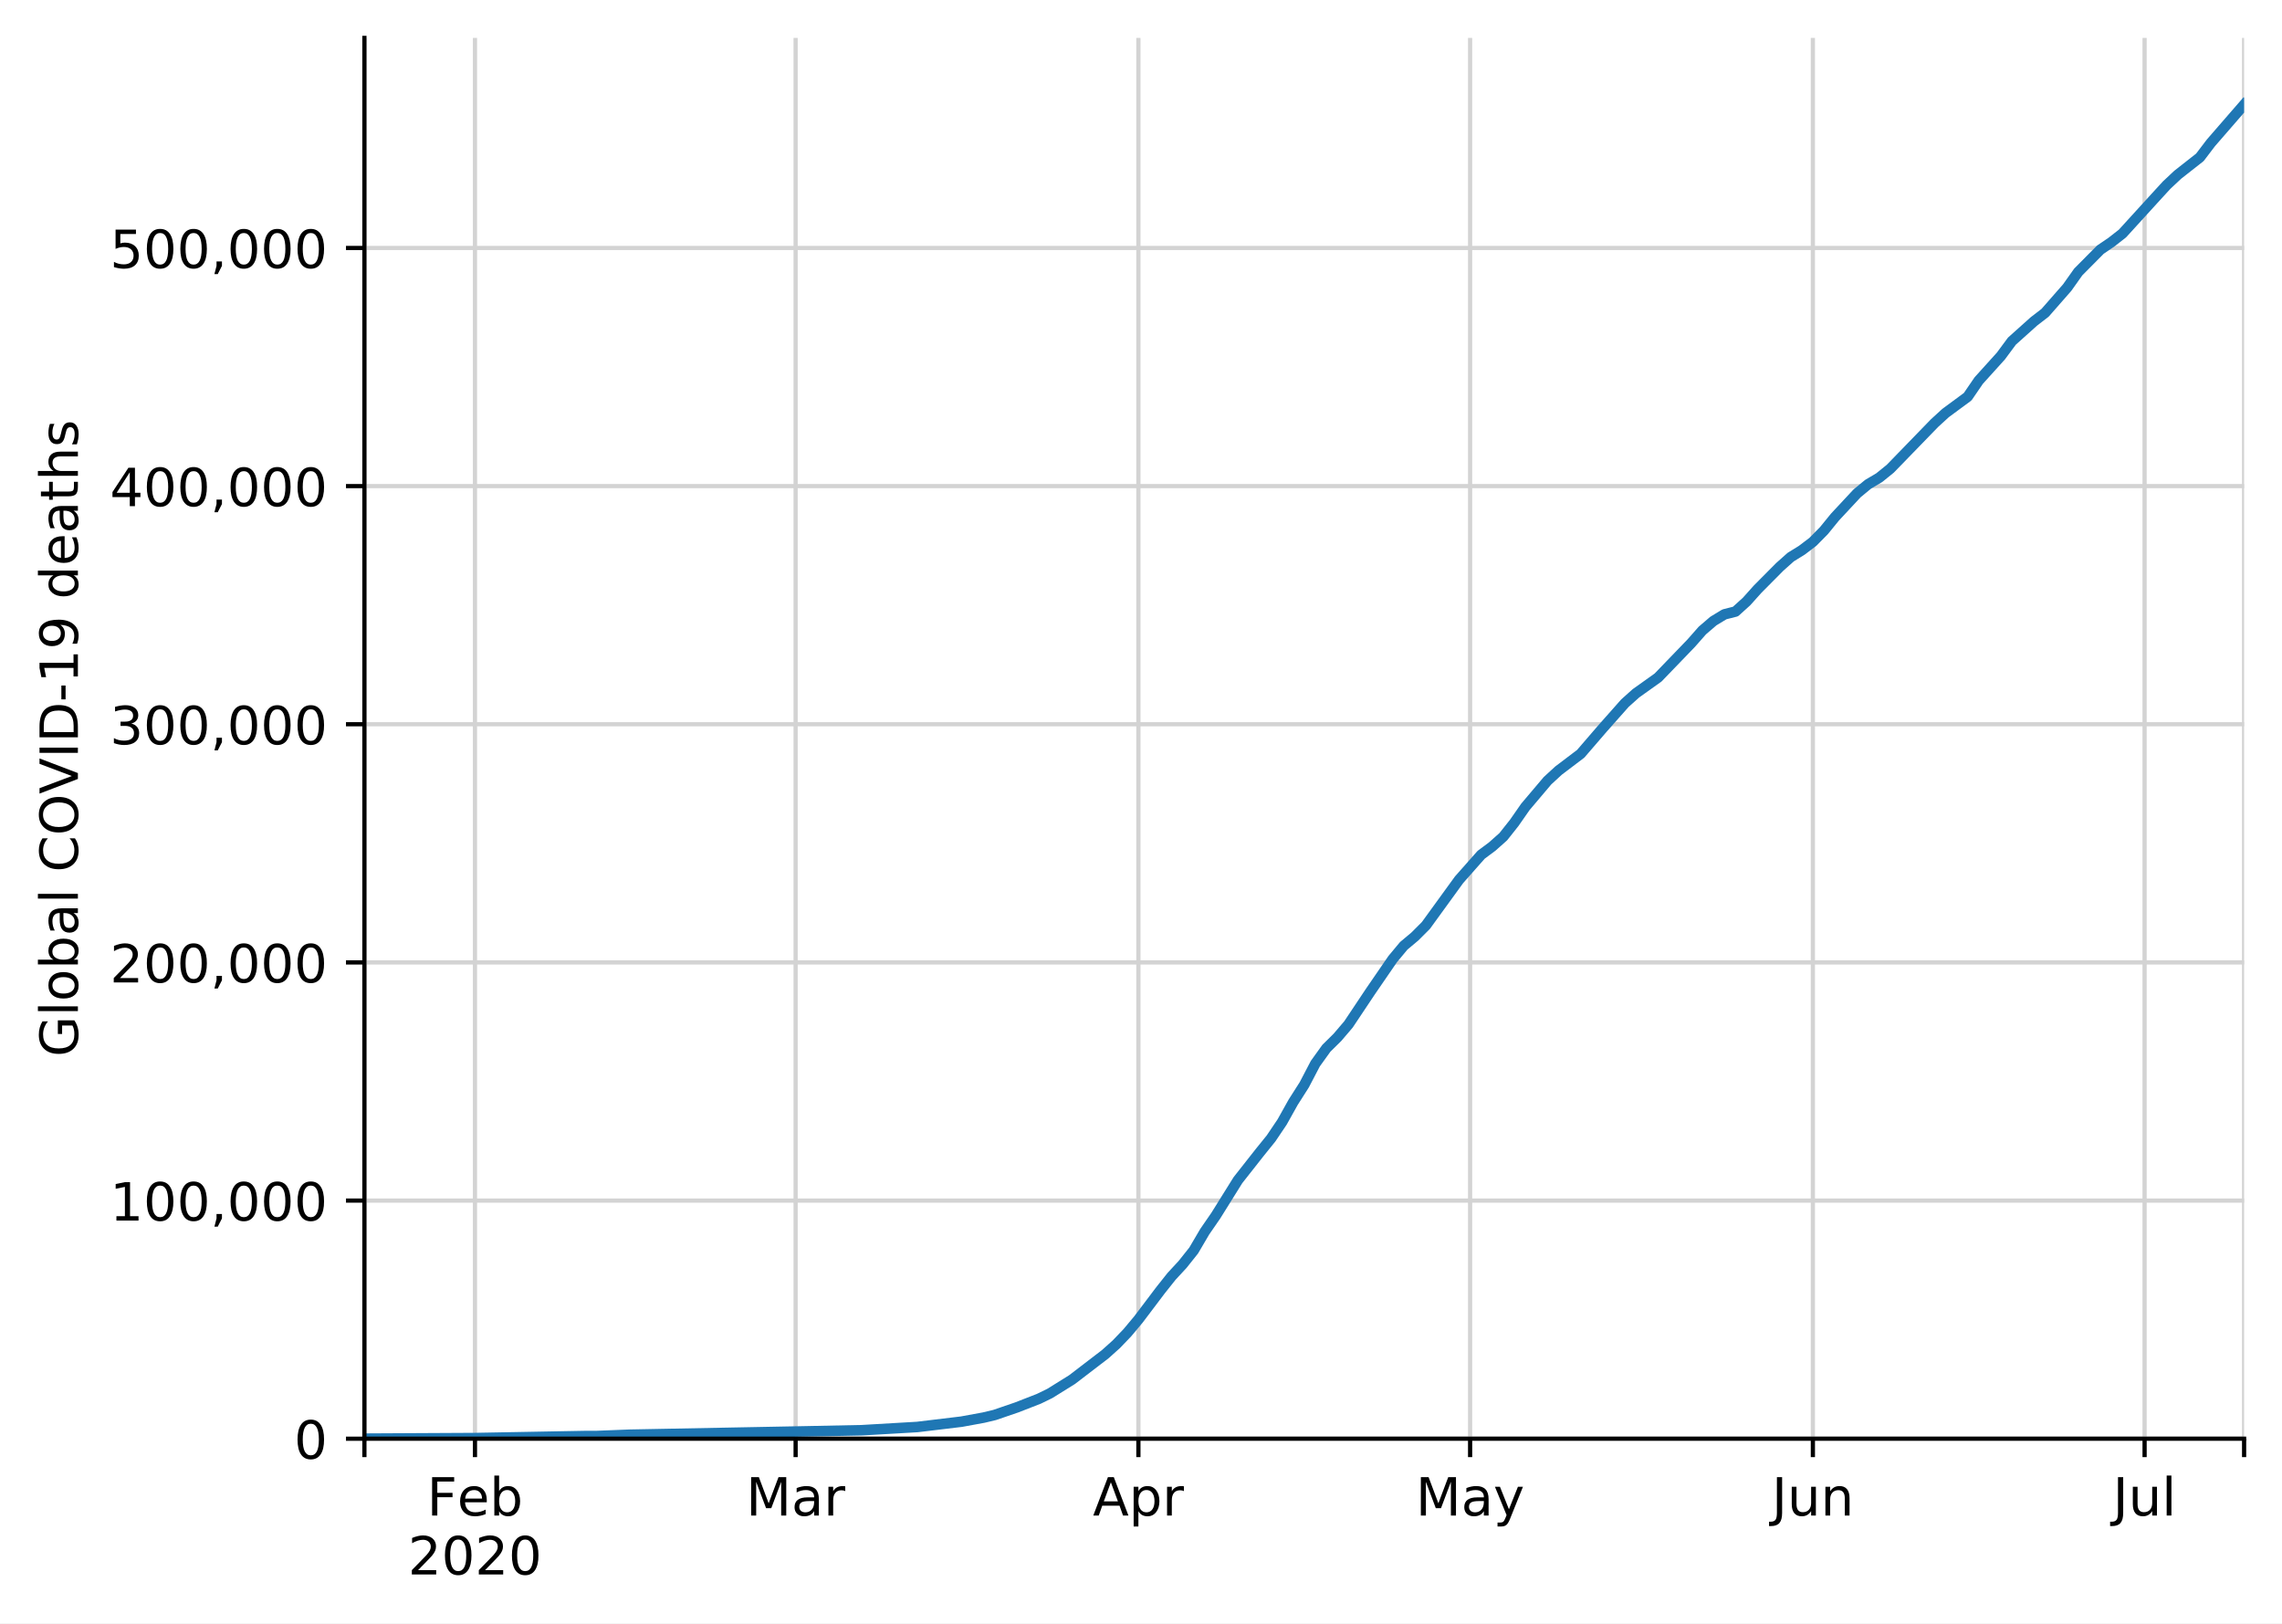
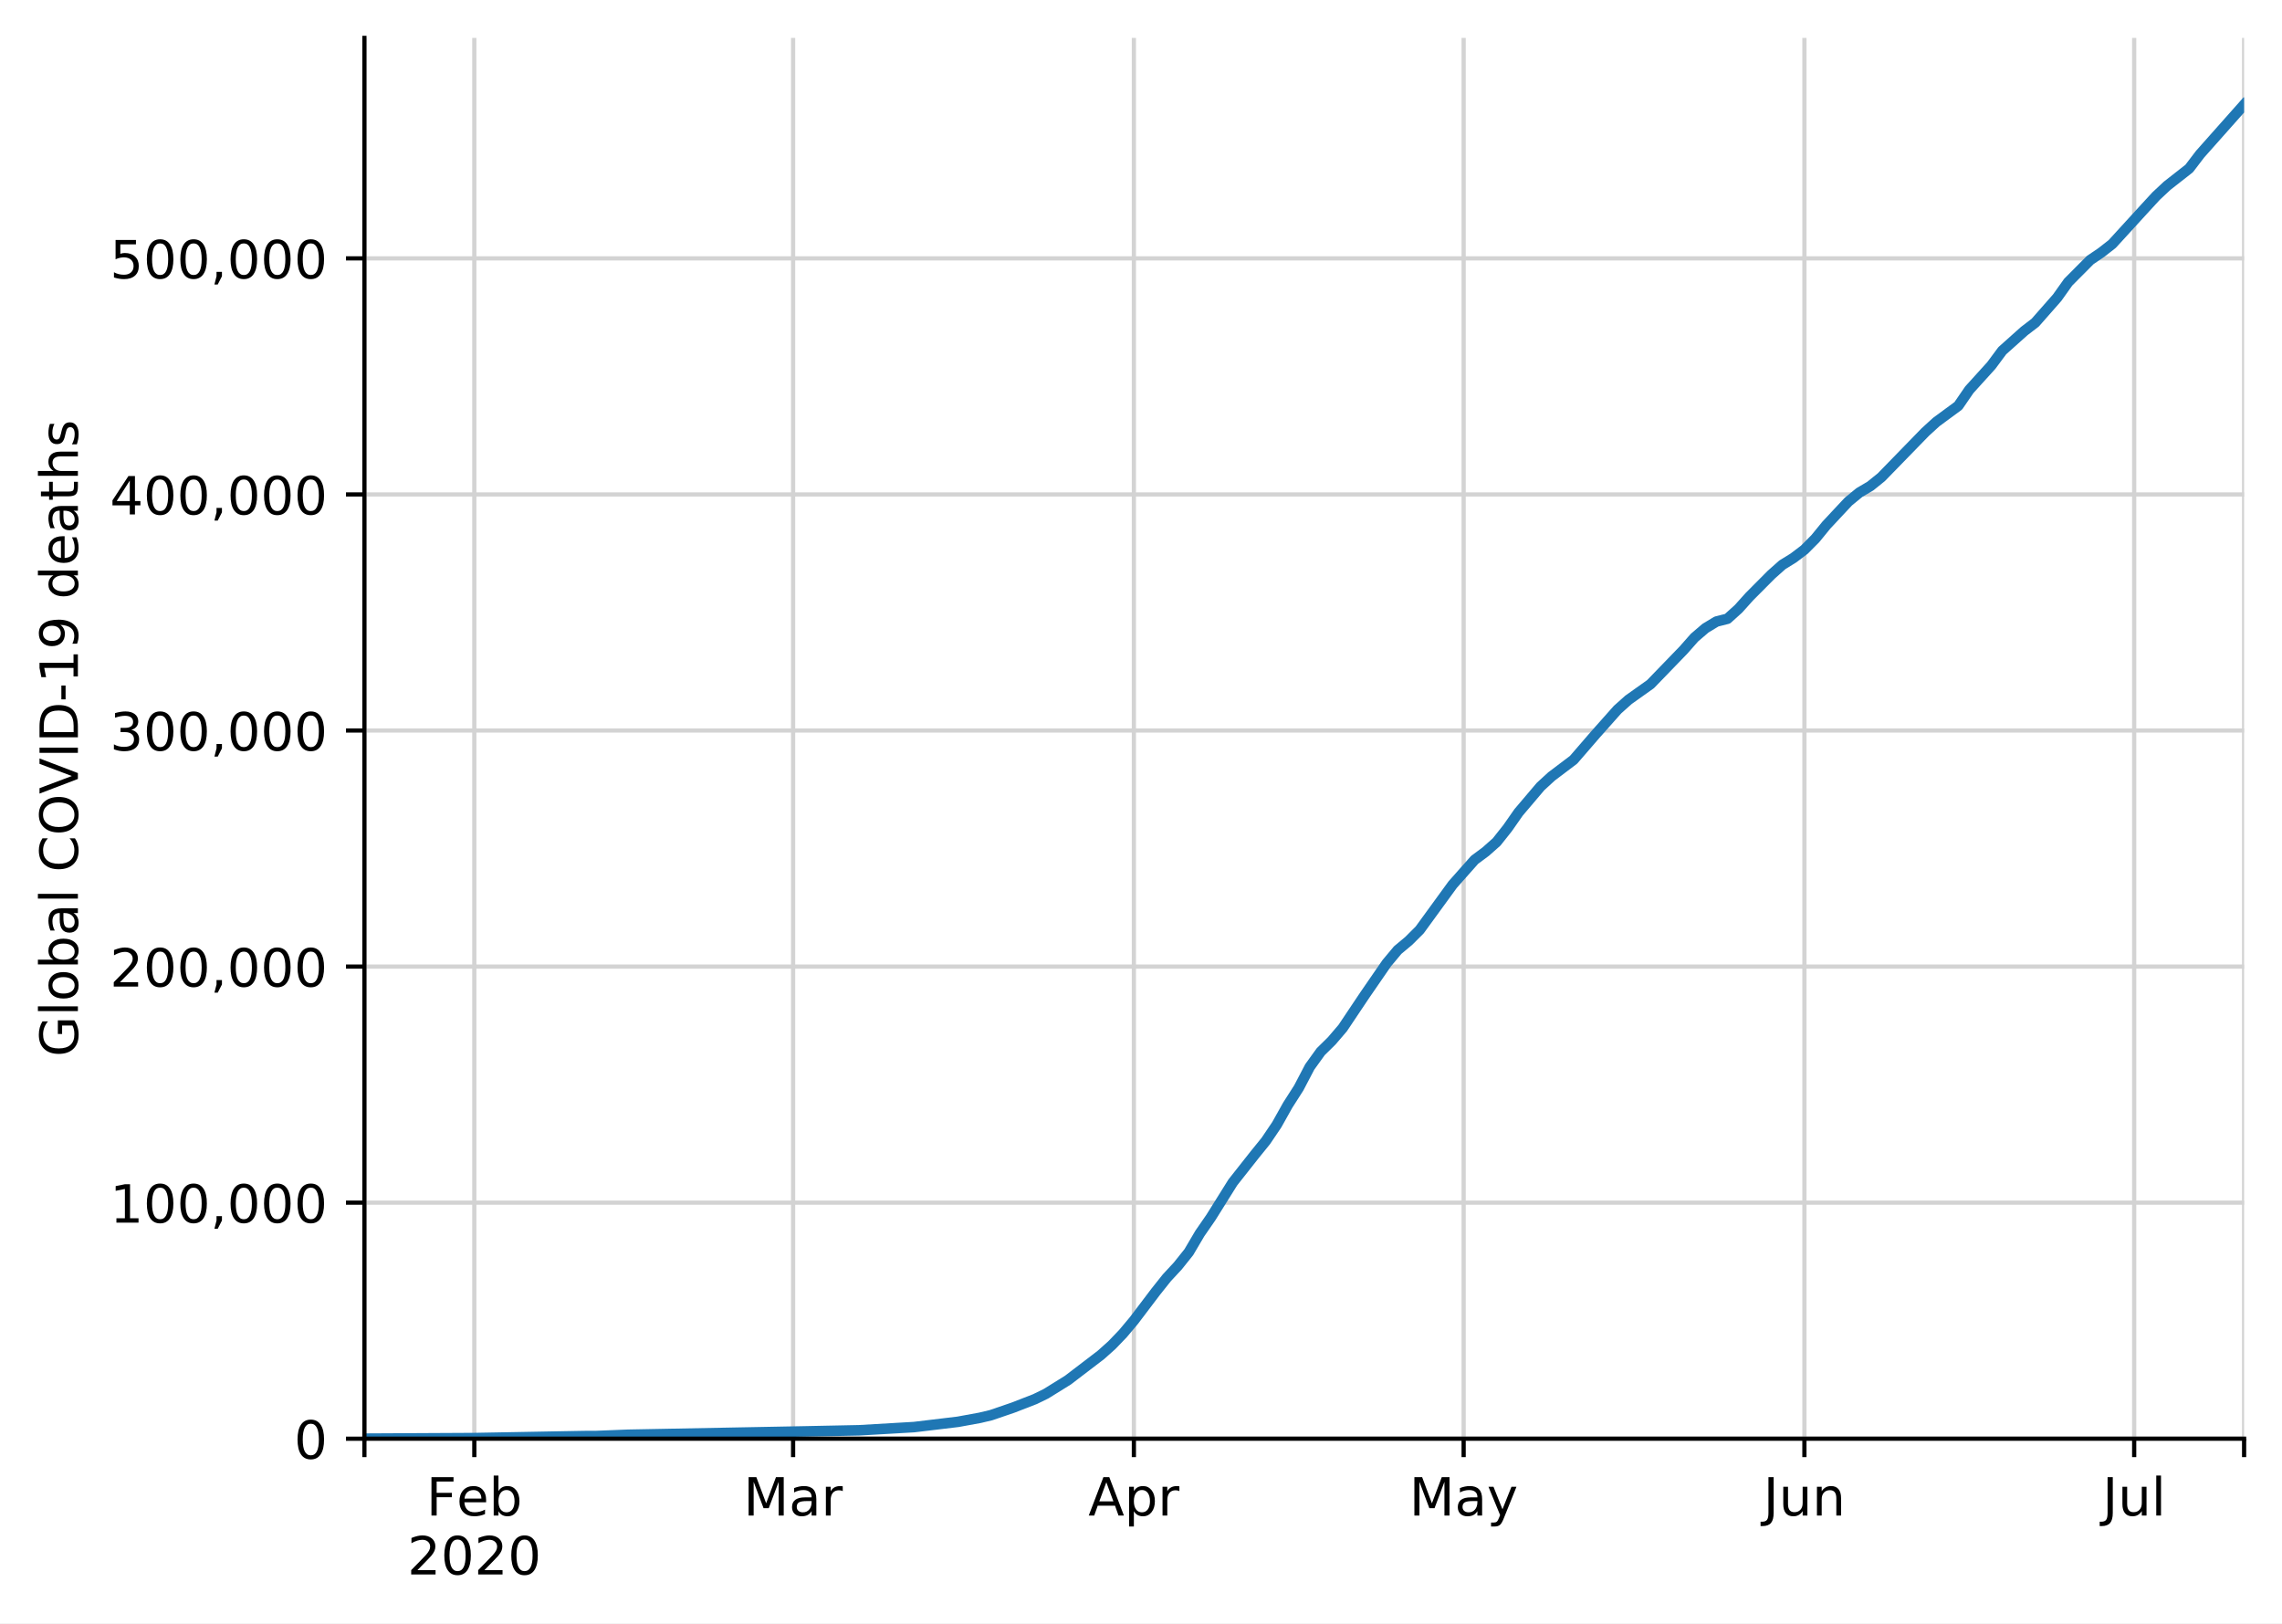
<svg xmlns="http://www.w3.org/2000/svg" xmlns:xlink="http://www.w3.org/1999/xlink" height="308.388pt" version="1.1" viewBox="0 0 433.551 308.388" width="433.551pt">
  <defs>
    <style type="text/css">
*{stroke-linecap:butt;stroke-linejoin:round;}
  </style>
  </defs>
  <g id="figure_1">
    <g id="patch_1">
      <path d="M 0 308.388  L 433.551 308.388  L 433.551 0  L 0 0  z " style="fill:#ffffff;" />
    </g>
    <g id="axes_1">
      <g id="patch_2">
        <path d="M 69.231 273.312  L 426.351 273.312  L 426.351 7.2  L 69.231 7.2  z " style="fill:#ffffff;" />
      </g>
      <g id="matplotlib.axis_1">
        <g id="xtick_1">
          <g id="line2d_1">
-             <path clip-path="url(#pc87ec03434)" d="M 69.231 273.312  L 69.231 7.2  " style="fill:none;stroke:#d3d3d3;stroke-linecap:square;stroke-width:0.8;" />
+             <path clip-path="url(#p7b73d9410f)" d="M 69.231 273.312  L 69.231 7.2  " style="fill:none;stroke:#d3d3d3;stroke-linecap:square;stroke-width:0.8;" />
          </g>
          <g id="line2d_2">
            <defs>
-               <path d="M 0 0  L 0 3.5  " id="m341862695f" style="stroke:#000000;stroke-width:0.8;" />
-             </defs>
-             <g>
-               <use style="stroke:#000000;stroke-width:0.8;" x="69.231" xlink:href="#m341862695f" y="273.312" />
+               <path d="M 0 0  L 0 3.5  " id="m722840b860" style="stroke:#000000;stroke-width:0.8;" />
+             </defs>
+             <g>
+               <use style="stroke:#000000;stroke-width:0.8;" x="69.231" xlink:href="#m722840b860" y="273.312" />
            </g>
          </g>
        </g>
        <g id="xtick_2">
          <g id="line2d_3">
-             <path clip-path="url(#pc87ec03434)" d="M 90.238 273.312  L 90.238 7.2  " style="fill:none;stroke:#d3d3d3;stroke-linecap:square;stroke-width:0.8;" />
+             <path clip-path="url(#p7b73d9410f)" d="M 90.115 273.312  L 90.115 7.2  " style="fill:none;stroke:#d3d3d3;stroke-linecap:square;stroke-width:0.8;" />
          </g>
          <g id="line2d_4">
            <g>
-               <use style="stroke:#000000;stroke-width:0.8;" x="90.238" xlink:href="#m341862695f" y="273.312" />
+               <use style="stroke:#000000;stroke-width:0.8;" x="90.115" xlink:href="#m722840b860" y="273.312" />
            </g>
          </g>
          <g id="text_1">
            <defs>
              <path d="M 9.812 72.906  L 51.703 72.906  L 51.703 64.594  L 19.672 64.594  L 19.672 43.109  L 48.578 43.109  L 48.578 34.812  L 19.672 34.812  L 19.672 0  L 9.812 0  z " id="DejaVuSans-70" />
              <path d="M 56.203 29.594  L 56.203 25.203  L 14.891 25.203  Q 15.484 15.922 20.484 11.062  Q 25.484 6.203 34.422 6.203  Q 39.594 6.203 44.453 7.469  Q 49.312 8.734 54.109 11.281  L 54.109 2.781  Q 49.266 0.734 44.188 -0.344  Q 39.109 -1.422 33.891 -1.422  Q 20.797 -1.422 13.156 6.188  Q 5.516 13.812 5.516 26.812  Q 5.516 40.234 12.766 48.109  Q 20.016 56 32.328 56  Q 43.359 56 49.781 48.891  Q 56.203 41.797 56.203 29.594  z M 47.219 32.234  Q 47.125 39.594 43.094 43.984  Q 39.062 48.391 32.422 48.391  Q 24.906 48.391 20.391 44.141  Q 15.875 39.891 15.188 32.172  z " id="DejaVuSans-101" />
              <path d="M 48.688 27.297  Q 48.688 37.203 44.609 42.844  Q 40.531 48.484 33.406 48.484  Q 26.266 48.484 22.188 42.844  Q 18.109 37.203 18.109 27.297  Q 18.109 17.391 22.188 11.75  Q 26.266 6.109 33.406 6.109  Q 40.531 6.109 44.609 11.75  Q 48.688 17.391 48.688 27.297  z M 18.109 46.391  Q 20.953 51.266 25.266 53.625  Q 29.594 56 35.594 56  Q 45.562 56 51.781 48.094  Q 58.016 40.188 58.016 27.297  Q 58.016 14.406 51.781 6.484  Q 45.562 -1.422 35.594 -1.422  Q 29.594 -1.422 25.266 0.953  Q 20.953 3.328 18.109 8.203  L 18.109 0  L 9.078 0  L 9.078 75.984  L 18.109 75.984  z " id="DejaVuSans-98" />
            </defs>
-             <g transform="translate(81.11565 287.9104)scale(0.1 -0.1)">
+             <g transform="translate(80.9928 287.9104)scale(0.1 -0.1)">
              <use xlink:href="#DejaVuSans-70" />
              <use x="57.441" xlink:href="#DejaVuSans-101" />
              <use x="118.965" xlink:href="#DejaVuSans-98" />
            </g>
            <defs>
              <path d="M 19.188 8.297  L 53.609 8.297  L 53.609 0  L 7.328 0  L 7.328 8.297  Q 12.938 14.109 22.625 23.891  Q 32.328 33.688 34.812 36.531  Q 39.547 41.844 41.422 45.531  Q 43.312 49.219 43.312 52.781  Q 43.312 58.594 39.234 62.25  Q 35.156 65.922 28.609 65.922  Q 23.969 65.922 18.812 64.312  Q 13.672 62.703 7.812 59.422  L 7.812 69.391  Q 13.766 71.781 18.938 73  Q 24.125 74.219 28.422 74.219  Q 39.75 74.219 46.484 68.547  Q 53.219 62.891 53.219 53.422  Q 53.219 48.922 51.531 44.891  Q 49.859 40.875 45.406 35.406  Q 44.188 33.984 37.641 27.219  Q 31.109 20.453 19.188 8.297  z " id="DejaVuSans-50" />
              <path d="M 31.781 66.406  Q 24.172 66.406 20.328 58.906  Q 16.5 51.422 16.5 36.375  Q 16.5 21.391 20.328 13.891  Q 24.172 6.391 31.781 6.391  Q 39.453 6.391 43.281 13.891  Q 47.125 21.391 47.125 36.375  Q 47.125 51.422 43.281 58.906  Q 39.453 66.406 31.781 66.406  z M 31.781 74.219  Q 44.047 74.219 50.516 64.516  Q 56.984 54.828 56.984 36.375  Q 56.984 17.969 50.516 8.266  Q 44.047 -1.422 31.781 -1.422  Q 19.531 -1.422 13.062 8.266  Q 6.594 17.969 6.594 36.375  Q 6.594 54.828 13.062 64.516  Q 19.531 74.219 31.781 74.219  z " id="DejaVuSans-48" />
            </defs>
-             <g transform="translate(77.51331 299.1082)scale(0.1 -0.1)">
+             <g transform="translate(77.39046 299.1082)scale(0.1 -0.1)">
              <use xlink:href="#DejaVuSans-50" />
              <use x="63.623" xlink:href="#DejaVuSans-48" />
              <use x="127.246" xlink:href="#DejaVuSans-50" />
              <use x="190.869" xlink:href="#DejaVuSans-48" />
            </g>
          </g>
        </g>
        <g id="xtick_3">
          <g id="line2d_5">
-             <path clip-path="url(#pc87ec03434)" d="M 151.159 273.312  L 151.159 7.2  " style="fill:none;stroke:#d3d3d3;stroke-linecap:square;stroke-width:0.8;" />
+             <path clip-path="url(#p7b73d9410f)" d="M 150.68 273.312  L 150.68 7.2  " style="fill:none;stroke:#d3d3d3;stroke-linecap:square;stroke-width:0.8;" />
          </g>
          <g id="line2d_6">
            <g>
-               <use style="stroke:#000000;stroke-width:0.8;" x="151.159" xlink:href="#m341862695f" y="273.312" />
+               <use style="stroke:#000000;stroke-width:0.8;" x="150.68" xlink:href="#m722840b860" y="273.312" />
            </g>
          </g>
          <g id="text_2">
            <defs>
              <path d="M 9.812 72.906  L 24.516 72.906  L 43.109 23.297  L 61.812 72.906  L 76.516 72.906  L 76.516 0  L 66.891 0  L 66.891 64.016  L 48.094 14.016  L 38.188 14.016  L 19.391 64.016  L 19.391 0  L 9.812 0  z " id="DejaVuSans-77" />
              <path d="M 34.281 27.484  Q 23.391 27.484 19.188 25  Q 14.984 22.516 14.984 16.5  Q 14.984 11.719 18.141 8.906  Q 21.297 6.109 26.703 6.109  Q 34.188 6.109 38.703 11.406  Q 43.219 16.703 43.219 25.484  L 43.219 27.484  z M 52.203 31.203  L 52.203 0  L 43.219 0  L 43.219 8.297  Q 40.141 3.328 35.547 0.953  Q 30.953 -1.422 24.312 -1.422  Q 15.922 -1.422 10.953 3.297  Q 6 8.016 6 15.922  Q 6 25.141 12.172 29.828  Q 18.359 34.516 30.609 34.516  L 43.219 34.516  L 43.219 35.406  Q 43.219 41.609 39.141 45  Q 35.062 48.391 27.688 48.391  Q 23 48.391 18.547 47.266  Q 14.109 46.141 10.016 43.891  L 10.016 52.203  Q 14.938 54.109 19.578 55.047  Q 24.219 56 28.609 56  Q 40.484 56 46.344 49.844  Q 52.203 43.703 52.203 31.203  z " id="DejaVuSans-97" />
              <path d="M 41.109 46.297  Q 39.594 47.172 37.812 47.578  Q 36.031 48 33.891 48  Q 26.266 48 22.188 43.047  Q 18.109 38.094 18.109 28.812  L 18.109 0  L 9.078 0  L 9.078 54.688  L 18.109 54.688  L 18.109 46.188  Q 20.953 51.172 25.484 53.578  Q 30.031 56 36.531 56  Q 37.453 56 38.578 55.875  Q 39.703 55.766 41.062 55.516  z " id="DejaVuSans-114" />
            </defs>
-             <g transform="translate(141.7252 287.9104)scale(0.1 -0.1)">
+             <g transform="translate(141.2461 287.9104)scale(0.1 -0.1)">
              <use xlink:href="#DejaVuSans-77" />
              <use x="86.279" xlink:href="#DejaVuSans-97" />
              <use x="147.559" xlink:href="#DejaVuSans-114" />
            </g>
          </g>
        </g>
        <g id="xtick_4">
          <g id="line2d_7">
-             <path clip-path="url(#pc87ec03434)" d="M 216.281 273.312  L 216.281 7.2  " style="fill:none;stroke:#d3d3d3;stroke-linecap:square;stroke-width:0.8;" />
+             <path clip-path="url(#p7b73d9410f)" d="M 215.421 273.312  L 215.421 7.2  " style="fill:none;stroke:#d3d3d3;stroke-linecap:square;stroke-width:0.8;" />
          </g>
          <g id="line2d_8">
            <g>
-               <use style="stroke:#000000;stroke-width:0.8;" x="216.281" xlink:href="#m341862695f" y="273.312" />
+               <use style="stroke:#000000;stroke-width:0.8;" x="215.421" xlink:href="#m722840b860" y="273.312" />
            </g>
          </g>
          <g id="text_3">
            <defs>
              <path d="M 34.188 63.188  L 20.797 26.906  L 47.609 26.906  z M 28.609 72.906  L 39.797 72.906  L 67.578 0  L 57.328 0  L 50.688 18.703  L 17.828 18.703  L 11.188 0  L 0.781 0  z " id="DejaVuSans-65" />
              <path d="M 18.109 8.203  L 18.109 -20.797  L 9.078 -20.797  L 9.078 54.688  L 18.109 54.688  L 18.109 46.391  Q 20.953 51.266 25.266 53.625  Q 29.594 56 35.594 56  Q 45.562 56 51.781 48.094  Q 58.016 40.188 58.016 27.297  Q 58.016 14.406 51.781 6.484  Q 45.562 -1.422 35.594 -1.422  Q 29.594 -1.422 25.266 0.953  Q 20.953 3.328 18.109 8.203  z M 48.688 27.297  Q 48.688 37.203 44.609 42.844  Q 40.531 48.484 33.406 48.484  Q 26.266 48.484 22.188 42.844  Q 18.109 37.203 18.109 27.297  Q 18.109 17.391 22.188 11.75  Q 26.266 6.109 33.406 6.109  Q 40.531 6.109 44.609 11.75  Q 48.688 17.391 48.688 27.297  z " id="DejaVuSans-112" />
            </defs>
-             <g transform="translate(207.6307 287.9104)scale(0.1 -0.1)">
+             <g transform="translate(206.7707 287.9104)scale(0.1 -0.1)">
              <use xlink:href="#DejaVuSans-65" />
              <use x="68.408" xlink:href="#DejaVuSans-112" />
              <use x="131.885" xlink:href="#DejaVuSans-114" />
            </g>
          </g>
        </g>
        <g id="xtick_5">
          <g id="line2d_9">
-             <path clip-path="url(#pc87ec03434)" d="M 279.302 273.312  L 279.302 7.2  " style="fill:none;stroke:#d3d3d3;stroke-linecap:square;stroke-width:0.8;" />
+             <path clip-path="url(#p7b73d9410f)" d="M 278.073 273.312  L 278.073 7.2  " style="fill:none;stroke:#d3d3d3;stroke-linecap:square;stroke-width:0.8;" />
          </g>
          <g id="line2d_10">
            <g>
-               <use style="stroke:#000000;stroke-width:0.8;" x="279.302" xlink:href="#m341862695f" y="273.312" />
+               <use style="stroke:#000000;stroke-width:0.8;" x="278.073" xlink:href="#m722840b860" y="273.312" />
            </g>
          </g>
          <g id="text_4">
            <defs>
              <path d="M 32.172 -5.078  Q 28.375 -14.844 24.75 -17.812  Q 21.141 -20.797 15.094 -20.797  L 7.906 -20.797  L 7.906 -13.281  L 13.188 -13.281  Q 16.891 -13.281 18.938 -11.516  Q 21 -9.766 23.484 -3.219  L 25.094 0.875  L 2.984 54.688  L 12.5 54.688  L 29.594 11.922  L 46.688 54.688  L 56.203 54.688  z " id="DejaVuSans-121" />
            </defs>
-             <g transform="translate(268.9643 287.9104)scale(0.1 -0.1)">
+             <g transform="translate(267.7359 287.9104)scale(0.1 -0.1)">
              <use xlink:href="#DejaVuSans-77" />
              <use x="86.279" xlink:href="#DejaVuSans-97" />
              <use x="147.559" xlink:href="#DejaVuSans-121" />
            </g>
          </g>
        </g>
        <g id="xtick_6">
          <g id="line2d_11">
-             <path clip-path="url(#pc87ec03434)" d="M 344.424 273.312  L 344.424 7.2  " style="fill:none;stroke:#d3d3d3;stroke-linecap:square;stroke-width:0.8;" />
+             <path clip-path="url(#p7b73d9410f)" d="M 342.814 273.312  L 342.814 7.2  " style="fill:none;stroke:#d3d3d3;stroke-linecap:square;stroke-width:0.8;" />
          </g>
          <g id="line2d_12">
            <g>
-               <use style="stroke:#000000;stroke-width:0.8;" x="344.424" xlink:href="#m341862695f" y="273.312" />
+               <use style="stroke:#000000;stroke-width:0.8;" x="342.814" xlink:href="#m722840b860" y="273.312" />
            </g>
          </g>
          <g id="text_5">
            <defs>
              <path d="M 9.812 72.906  L 19.672 72.906  L 19.672 5.078  Q 19.672 -8.109 14.672 -14.062  Q 9.672 -20.016 -1.422 -20.016  L -5.172 -20.016  L -5.172 -11.719  L -2.094 -11.719  Q 4.438 -11.719 7.125 -8.047  Q 9.812 -4.391 9.812 5.078  z " id="DejaVuSans-74" />
              <path d="M 8.5 21.578  L 8.5 54.688  L 17.484 54.688  L 17.484 21.922  Q 17.484 14.156 20.5 10.266  Q 23.531 6.391 29.594 6.391  Q 36.859 6.391 41.078 11.031  Q 45.312 15.672 45.312 23.688  L 45.312 54.688  L 54.297 54.688  L 54.297 0  L 45.312 0  L 45.312 8.406  Q 42.047 3.422 37.719 1  Q 33.406 -1.422 27.688 -1.422  Q 18.266 -1.422 13.375 4.438  Q 8.5 10.297 8.5 21.578  z M 31.109 56  z " id="DejaVuSans-117" />
              <path d="M 54.891 33.016  L 54.891 0  L 45.906 0  L 45.906 32.719  Q 45.906 40.484 42.875 44.328  Q 39.844 48.188 33.797 48.188  Q 26.516 48.188 22.312 43.547  Q 18.109 38.922 18.109 30.906  L 18.109 0  L 9.078 0  L 9.078 54.688  L 18.109 54.688  L 18.109 46.188  Q 21.344 51.125 25.703 53.562  Q 30.078 56 35.797 56  Q 45.219 56 50.047 50.172  Q 54.891 44.344 54.891 33.016  z " id="DejaVuSans-110" />
            </defs>
-             <g transform="translate(336.6112 287.9104)scale(0.1 -0.1)">
+             <g transform="translate(335.0019 287.9104)scale(0.1 -0.1)">
              <use xlink:href="#DejaVuSans-74" />
              <use x="29.492" xlink:href="#DejaVuSans-117" />
              <use x="92.871" xlink:href="#DejaVuSans-110" />
            </g>
          </g>
        </g>
        <g id="xtick_7">
          <g id="line2d_13">
-             <path clip-path="url(#pc87ec03434)" d="M 407.445 273.312  L 407.445 7.2  " style="fill:none;stroke:#d3d3d3;stroke-linecap:square;stroke-width:0.8;" />
+             <path clip-path="url(#p7b73d9410f)" d="M 405.467 273.312  L 405.467 7.2  " style="fill:none;stroke:#d3d3d3;stroke-linecap:square;stroke-width:0.8;" />
          </g>
          <g id="line2d_14">
            <g>
-               <use style="stroke:#000000;stroke-width:0.8;" x="407.445" xlink:href="#m341862695f" y="273.312" />
+               <use style="stroke:#000000;stroke-width:0.8;" x="405.467" xlink:href="#m722840b860" y="273.312" />
            </g>
          </g>
          <g id="text_6">
            <defs>
              <path d="M 9.422 75.984  L 18.406 75.984  L 18.406 0  L 9.422 0  z " id="DejaVuSans-108" />
            </defs>
-             <g transform="translate(401.4121 287.9104)scale(0.1 -0.1)">
+             <g transform="translate(399.4342 287.9104)scale(0.1 -0.1)">
              <use xlink:href="#DejaVuSans-74" />
              <use x="29.492" xlink:href="#DejaVuSans-117" />
              <use x="92.871" xlink:href="#DejaVuSans-108" />
            </g>
          </g>
        </g>
        <g id="xtick_8">
          <g id="line2d_15">
-             <path clip-path="url(#pc87ec03434)" d="M 426.351 273.312  L 426.351 7.2  " style="fill:none;stroke:#d3d3d3;stroke-linecap:square;stroke-width:0.8;" />
+             <path clip-path="url(#p7b73d9410f)" d="M 426.351 273.312  L 426.351 7.2  " style="fill:none;stroke:#d3d3d3;stroke-linecap:square;stroke-width:0.8;" />
          </g>
          <g id="line2d_16">
            <g>
-               <use style="stroke:#000000;stroke-width:0.8;" x="426.351" xlink:href="#m341862695f" y="273.312" />
+               <use style="stroke:#000000;stroke-width:0.8;" x="426.351" xlink:href="#m722840b860" y="273.312" />
            </g>
          </g>
        </g>
      </g>
      <g id="matplotlib.axis_2">
        <g id="ytick_1">
          <g id="line2d_17">
-             <path clip-path="url(#pc87ec03434)" d="M 69.231 273.312  L 426.351 273.312  " style="fill:none;stroke:#d3d3d3;stroke-linecap:square;stroke-width:0.8;" />
+             <path clip-path="url(#p7b73d9410f)" d="M 69.231 273.312  L 426.351 273.312  " style="fill:none;stroke:#d3d3d3;stroke-linecap:square;stroke-width:0.8;" />
          </g>
          <g id="line2d_18">
            <defs>
-               <path d="M 0 0  L -3.5 0  " id="md03333e19e" style="stroke:#000000;stroke-width:0.8;" />
-             </defs>
-             <g>
-               <use style="stroke:#000000;stroke-width:0.8;" x="69.231" xlink:href="#md03333e19e" y="273.312" />
+               <path d="M 0 0  L -3.5 0  " id="mc4f6169b82" style="stroke:#000000;stroke-width:0.8;" />
+             </defs>
+             <g>
+               <use style="stroke:#000000;stroke-width:0.8;" x="69.231" xlink:href="#mc4f6169b82" y="273.312" />
            </g>
          </g>
          <g id="text_7">
            <g transform="translate(55.86875 277.1112)scale(0.1 -0.1)">
              <use xlink:href="#DejaVuSans-48" />
            </g>
          </g>
        </g>
        <g id="ytick_2">
          <g id="line2d_19">
-             <path clip-path="url(#pc87ec03434)" d="M 69.231 228.072  L 426.351 228.072  " style="fill:none;stroke:#d3d3d3;stroke-linecap:square;stroke-width:0.8;" />
+             <path clip-path="url(#p7b73d9410f)" d="M 69.231 228.466  L 426.351 228.466  " style="fill:none;stroke:#d3d3d3;stroke-linecap:square;stroke-width:0.8;" />
          </g>
          <g id="line2d_20">
            <g>
-               <use style="stroke:#000000;stroke-width:0.8;" x="69.231" xlink:href="#md03333e19e" y="228.072" />
+               <use style="stroke:#000000;stroke-width:0.8;" x="69.231" xlink:href="#mc4f6169b82" y="228.466" />
            </g>
          </g>
          <g id="text_8">
            <defs>
              <path d="M 12.406 8.297  L 28.516 8.297  L 28.516 63.922  L 10.984 60.406  L 10.984 69.391  L 28.422 72.906  L 38.281 72.906  L 38.281 8.297  L 54.391 8.297  L 54.391 0  L 12.406 0  z " id="DejaVuSans-49" />
              <path d="M 11.719 12.406  L 22.016 12.406  L 22.016 4  L 14.016 -11.625  L 7.719 -11.625  L 11.719 4  z " id="DejaVuSans-44" />
            </defs>
-             <g transform="translate(20.87813 231.8709)scale(0.1 -0.1)">
+             <g transform="translate(20.87813 232.2655)scale(0.1 -0.1)">
              <use xlink:href="#DejaVuSans-49" />
              <use x="63.623" xlink:href="#DejaVuSans-48" />
              <use x="127.246" xlink:href="#DejaVuSans-48" />
              <use x="190.869" xlink:href="#DejaVuSans-44" />
              <use x="222.656" xlink:href="#DejaVuSans-48" />
              <use x="286.279" xlink:href="#DejaVuSans-48" />
              <use x="349.902" xlink:href="#DejaVuSans-48" />
            </g>
          </g>
        </g>
        <g id="ytick_3">
          <g id="line2d_21">
-             <path clip-path="url(#pc87ec03434)" d="M 69.231 182.831  L 426.351 182.831  " style="fill:none;stroke:#d3d3d3;stroke-linecap:square;stroke-width:0.8;" />
+             <path clip-path="url(#p7b73d9410f)" d="M 69.231 183.621  L 426.351 183.621  " style="fill:none;stroke:#d3d3d3;stroke-linecap:square;stroke-width:0.8;" />
          </g>
          <g id="line2d_22">
            <g>
-               <use style="stroke:#000000;stroke-width:0.8;" x="69.231" xlink:href="#md03333e19e" y="182.831" />
+               <use style="stroke:#000000;stroke-width:0.8;" x="69.231" xlink:href="#mc4f6169b82" y="183.621" />
            </g>
          </g>
          <g id="text_9">
-             <g transform="translate(20.87813 186.6306)scale(0.1 -0.1)">
+             <g transform="translate(20.87813 187.4197)scale(0.1 -0.1)">
              <use xlink:href="#DejaVuSans-50" />
              <use x="63.623" xlink:href="#DejaVuSans-48" />
              <use x="127.246" xlink:href="#DejaVuSans-48" />
              <use x="190.869" xlink:href="#DejaVuSans-44" />
              <use x="222.656" xlink:href="#DejaVuSans-48" />
              <use x="286.279" xlink:href="#DejaVuSans-48" />
              <use x="349.902" xlink:href="#DejaVuSans-48" />
            </g>
          </g>
        </g>
        <g id="ytick_4">
          <g id="line2d_23">
-             <path clip-path="url(#pc87ec03434)" d="M 69.231 137.591  L 426.351 137.591  " style="fill:none;stroke:#d3d3d3;stroke-linecap:square;stroke-width:0.8;" />
+             <path clip-path="url(#p7b73d9410f)" d="M 69.231 138.775  L 426.351 138.775  " style="fill:none;stroke:#d3d3d3;stroke-linecap:square;stroke-width:0.8;" />
          </g>
          <g id="line2d_24">
            <g>
-               <use style="stroke:#000000;stroke-width:0.8;" x="69.231" xlink:href="#md03333e19e" y="137.591" />
+               <use style="stroke:#000000;stroke-width:0.8;" x="69.231" xlink:href="#mc4f6169b82" y="138.775" />
            </g>
          </g>
          <g id="text_10">
            <defs>
              <path d="M 40.578 39.312  Q 47.656 37.797 51.625 33  Q 55.609 28.219 55.609 21.188  Q 55.609 10.406 48.188 4.484  Q 40.766 -1.422 27.094 -1.422  Q 22.516 -1.422 17.656 -0.516  Q 12.797 0.391 7.625 2.203  L 7.625 11.719  Q 11.719 9.328 16.594 8.109  Q 21.484 6.891 26.812 6.891  Q 36.078 6.891 40.938 10.547  Q 45.797 14.203 45.797 21.188  Q 45.797 27.641 41.281 31.266  Q 36.766 34.906 28.719 34.906  L 20.219 34.906  L 20.219 43.016  L 29.109 43.016  Q 36.375 43.016 40.234 45.922  Q 44.094 48.828 44.094 54.297  Q 44.094 59.906 40.109 62.906  Q 36.141 65.922 28.719 65.922  Q 24.656 65.922 20.016 65.031  Q 15.375 64.156 9.812 62.312  L 9.812 71.094  Q 15.438 72.656 20.344 73.438  Q 25.25 74.219 29.594 74.219  Q 40.828 74.219 47.359 69.109  Q 53.906 64.016 53.906 55.328  Q 53.906 49.266 50.438 45.094  Q 46.969 40.922 40.578 39.312  z " id="DejaVuSans-51" />
            </defs>
-             <g transform="translate(20.87813 141.3902)scale(0.1 -0.1)">
+             <g transform="translate(20.87813 142.574)scale(0.1 -0.1)">
              <use xlink:href="#DejaVuSans-51" />
              <use x="63.623" xlink:href="#DejaVuSans-48" />
              <use x="127.246" xlink:href="#DejaVuSans-48" />
              <use x="190.869" xlink:href="#DejaVuSans-44" />
              <use x="222.656" xlink:href="#DejaVuSans-48" />
              <use x="286.279" xlink:href="#DejaVuSans-48" />
              <use x="349.902" xlink:href="#DejaVuSans-48" />
            </g>
          </g>
        </g>
        <g id="ytick_5">
          <g id="line2d_25">
-             <path clip-path="url(#pc87ec03434)" d="M 69.231 92.351  L 426.351 92.351  " style="fill:none;stroke:#d3d3d3;stroke-linecap:square;stroke-width:0.8;" />
+             <path clip-path="url(#p7b73d9410f)" d="M 69.231 93.929  L 426.351 93.929  " style="fill:none;stroke:#d3d3d3;stroke-linecap:square;stroke-width:0.8;" />
          </g>
          <g id="line2d_26">
            <g>
-               <use style="stroke:#000000;stroke-width:0.8;" x="69.231" xlink:href="#md03333e19e" y="92.351" />
+               <use style="stroke:#000000;stroke-width:0.8;" x="69.231" xlink:href="#mc4f6169b82" y="93.929" />
            </g>
          </g>
          <g id="text_11">
            <defs>
              <path d="M 37.797 64.312  L 12.891 25.391  L 37.797 25.391  z M 35.203 72.906  L 47.609 72.906  L 47.609 25.391  L 58.016 25.391  L 58.016 17.188  L 47.609 17.188  L 47.609 0  L 37.797 0  L 37.797 17.188  L 4.891 17.188  L 4.891 26.703  z " id="DejaVuSans-52" />
            </defs>
-             <g transform="translate(20.87813 96.14992)scale(0.1 -0.1)">
+             <g transform="translate(20.87813 97.72823)scale(0.1 -0.1)">
              <use xlink:href="#DejaVuSans-52" />
              <use x="63.623" xlink:href="#DejaVuSans-48" />
              <use x="127.246" xlink:href="#DejaVuSans-48" />
              <use x="190.869" xlink:href="#DejaVuSans-44" />
              <use x="222.656" xlink:href="#DejaVuSans-48" />
              <use x="286.279" xlink:href="#DejaVuSans-48" />
              <use x="349.902" xlink:href="#DejaVuSans-48" />
            </g>
          </g>
        </g>
        <g id="ytick_6">
          <g id="line2d_27">
-             <path clip-path="url(#pc87ec03434)" d="M 69.231 47.11  L 426.351 47.11  " style="fill:none;stroke:#d3d3d3;stroke-linecap:square;stroke-width:0.8;" />
+             <path clip-path="url(#p7b73d9410f)" d="M 69.231 49.083  L 426.351 49.083  " style="fill:none;stroke:#d3d3d3;stroke-linecap:square;stroke-width:0.8;" />
          </g>
          <g id="line2d_28">
            <g>
-               <use style="stroke:#000000;stroke-width:0.8;" x="69.231" xlink:href="#md03333e19e" y="47.11" />
+               <use style="stroke:#000000;stroke-width:0.8;" x="69.231" xlink:href="#mc4f6169b82" y="49.083" />
            </g>
          </g>
          <g id="text_12">
            <defs>
              <path d="M 10.797 72.906  L 49.516 72.906  L 49.516 64.594  L 19.828 64.594  L 19.828 46.734  Q 21.969 47.469 24.109 47.828  Q 26.266 48.188 28.422 48.188  Q 40.625 48.188 47.75 41.5  Q 54.891 34.812 54.891 23.391  Q 54.891 11.625 47.562 5.094  Q 40.234 -1.422 26.906 -1.422  Q 22.312 -1.422 17.547 -0.641  Q 12.797 0.141 7.719 1.703  L 7.719 11.625  Q 12.109 9.234 16.797 8.062  Q 21.484 6.891 26.703 6.891  Q 35.156 6.891 40.078 11.328  Q 45.016 15.766 45.016 23.391  Q 45.016 31 40.078 35.438  Q 35.156 39.891 26.703 39.891  Q 22.75 39.891 18.812 39.016  Q 14.891 38.141 10.797 36.281  z " id="DejaVuSans-53" />
            </defs>
-             <g transform="translate(20.87813 50.9096)scale(0.1 -0.1)">
+             <g transform="translate(20.87813 52.88248)scale(0.1 -0.1)">
              <use xlink:href="#DejaVuSans-53" />
              <use x="63.623" xlink:href="#DejaVuSans-48" />
              <use x="127.246" xlink:href="#DejaVuSans-48" />
              <use x="190.869" xlink:href="#DejaVuSans-44" />
              <use x="222.656" xlink:href="#DejaVuSans-48" />
              <use x="286.279" xlink:href="#DejaVuSans-48" />
              <use x="349.902" xlink:href="#DejaVuSans-48" />
            </g>
          </g>
        </g>
        <g id="text_13">
          <defs>
            <path d="M 59.516 10.406  L 59.516 29.984  L 43.406 29.984  L 43.406 38.094  L 69.281 38.094  L 69.281 6.781  Q 63.578 2.734 56.688 0.656  Q 49.812 -1.422 42 -1.422  Q 24.906 -1.422 15.25 8.562  Q 5.609 18.562 5.609 36.375  Q 5.609 54.25 15.25 64.234  Q 24.906 74.219 42 74.219  Q 49.125 74.219 55.547 72.453  Q 61.969 70.703 67.391 67.281  L 67.391 56.781  Q 61.922 61.422 55.766 63.766  Q 49.609 66.109 42.828 66.109  Q 29.438 66.109 22.719 58.641  Q 16.016 51.172 16.016 36.375  Q 16.016 21.625 22.719 14.156  Q 29.438 6.688 42.828 6.688  Q 48.047 6.688 52.141 7.594  Q 56.25 8.5 59.516 10.406  z " id="DejaVuSans-71" />
            <path d="M 30.609 48.391  Q 23.391 48.391 19.188 42.75  Q 14.984 37.109 14.984 27.297  Q 14.984 17.484 19.156 11.844  Q 23.344 6.203 30.609 6.203  Q 37.797 6.203 41.984 11.859  Q 46.188 17.531 46.188 27.297  Q 46.188 37.016 41.984 42.703  Q 37.797 48.391 30.609 48.391  z M 30.609 56  Q 42.328 56 49.016 48.375  Q 55.719 40.766 55.719 27.297  Q 55.719 13.875 49.016 6.219  Q 42.328 -1.422 30.609 -1.422  Q 18.844 -1.422 12.172 6.219  Q 5.516 13.875 5.516 27.297  Q 5.516 40.766 12.172 48.375  Q 18.844 56 30.609 56  z " id="DejaVuSans-111" />
            <path id="DejaVuSans-32" />
            <path d="M 64.406 67.281  L 64.406 56.891  Q 59.422 61.531 53.781 63.812  Q 48.141 66.109 41.797 66.109  Q 29.297 66.109 22.656 58.469  Q 16.016 50.828 16.016 36.375  Q 16.016 21.969 22.656 14.328  Q 29.297 6.688 41.797 6.688  Q 48.141 6.688 53.781 8.984  Q 59.422 11.281 64.406 15.922  L 64.406 5.609  Q 59.234 2.094 53.438 0.328  Q 47.656 -1.422 41.219 -1.422  Q 24.656 -1.422 15.125 8.703  Q 5.609 18.844 5.609 36.375  Q 5.609 53.953 15.125 64.078  Q 24.656 74.219 41.219 74.219  Q 47.75 74.219 53.531 72.484  Q 59.328 70.75 64.406 67.281  z " id="DejaVuSans-67" />
            <path d="M 39.406 66.219  Q 28.656 66.219 22.328 58.203  Q 16.016 50.203 16.016 36.375  Q 16.016 22.609 22.328 14.594  Q 28.656 6.594 39.406 6.594  Q 50.141 6.594 56.422 14.594  Q 62.703 22.609 62.703 36.375  Q 62.703 50.203 56.422 58.203  Q 50.141 66.219 39.406 66.219  z M 39.406 74.219  Q 54.734 74.219 63.906 63.938  Q 73.094 53.656 73.094 36.375  Q 73.094 19.141 63.906 8.859  Q 54.734 -1.422 39.406 -1.422  Q 24.031 -1.422 14.812 8.828  Q 5.609 19.094 5.609 36.375  Q 5.609 53.656 14.812 63.938  Q 24.031 74.219 39.406 74.219  z " id="DejaVuSans-79" />
            <path d="M 28.609 0  L 0.781 72.906  L 11.078 72.906  L 34.188 11.531  L 57.328 72.906  L 67.578 72.906  L 39.797 0  z " id="DejaVuSans-86" />
            <path d="M 9.812 72.906  L 19.672 72.906  L 19.672 0  L 9.812 0  z " id="DejaVuSans-73" />
            <path d="M 19.672 64.797  L 19.672 8.109  L 31.594 8.109  Q 46.688 8.109 53.688 14.938  Q 60.688 21.781 60.688 36.531  Q 60.688 51.172 53.688 57.984  Q 46.688 64.797 31.594 64.797  z M 9.812 72.906  L 30.078 72.906  Q 51.266 72.906 61.172 64.094  Q 71.094 55.281 71.094 36.531  Q 71.094 17.672 61.125 8.828  Q 51.172 0 30.078 0  L 9.812 0  z " id="DejaVuSans-68" />
            <path d="M 4.891 31.391  L 31.203 31.391  L 31.203 23.391  L 4.891 23.391  z " id="DejaVuSans-45" />
            <path d="M 10.984 1.516  L 10.984 10.5  Q 14.703 8.734 18.5 7.812  Q 22.312 6.891 25.984 6.891  Q 35.75 6.891 40.891 13.453  Q 46.047 20.016 46.781 33.406  Q 43.953 29.203 39.594 26.953  Q 35.25 24.703 29.984 24.703  Q 19.047 24.703 12.672 31.312  Q 6.297 37.938 6.297 49.422  Q 6.297 60.641 12.938 67.422  Q 19.578 74.219 30.609 74.219  Q 43.266 74.219 49.922 64.516  Q 56.594 54.828 56.594 36.375  Q 56.594 19.141 48.406 8.859  Q 40.234 -1.422 26.422 -1.422  Q 22.703 -1.422 18.891 -0.688  Q 15.094 0.047 10.984 1.516  z M 30.609 32.422  Q 37.25 32.422 41.125 36.953  Q 45.016 41.5 45.016 49.422  Q 45.016 57.281 41.125 61.844  Q 37.25 66.406 30.609 66.406  Q 23.969 66.406 20.094 61.844  Q 16.219 57.281 16.219 49.422  Q 16.219 41.5 20.094 36.953  Q 23.969 32.422 30.609 32.422  z " id="DejaVuSans-57" />
            <path d="M 45.406 46.391  L 45.406 75.984  L 54.391 75.984  L 54.391 0  L 45.406 0  L 45.406 8.203  Q 42.578 3.328 38.25 0.953  Q 33.938 -1.422 27.875 -1.422  Q 17.969 -1.422 11.734 6.484  Q 5.516 14.406 5.516 27.297  Q 5.516 40.188 11.734 48.094  Q 17.969 56 27.875 56  Q 33.938 56 38.25 53.625  Q 42.578 51.266 45.406 46.391  z M 14.797 27.297  Q 14.797 17.391 18.875 11.75  Q 22.953 6.109 30.078 6.109  Q 37.203 6.109 41.297 11.75  Q 45.406 17.391 45.406 27.297  Q 45.406 37.203 41.297 42.844  Q 37.203 48.484 30.078 48.484  Q 22.953 48.484 18.875 42.844  Q 14.797 37.203 14.797 27.297  z " id="DejaVuSans-100" />
            <path d="M 18.312 70.219  L 18.312 54.688  L 36.812 54.688  L 36.812 47.703  L 18.312 47.703  L 18.312 18.016  Q 18.312 11.328 20.141 9.422  Q 21.969 7.516 27.594 7.516  L 36.812 7.516  L 36.812 0  L 27.594 0  Q 17.188 0 13.234 3.875  Q 9.281 7.766 9.281 18.016  L 9.281 47.703  L 2.688 47.703  L 2.688 54.688  L 9.281 54.688  L 9.281 70.219  z " id="DejaVuSans-116" />
            <path d="M 54.891 33.016  L 54.891 0  L 45.906 0  L 45.906 32.719  Q 45.906 40.484 42.875 44.328  Q 39.844 48.188 33.797 48.188  Q 26.516 48.188 22.312 43.547  Q 18.109 38.922 18.109 30.906  L 18.109 0  L 9.078 0  L 9.078 75.984  L 18.109 75.984  L 18.109 46.188  Q 21.344 51.125 25.703 53.562  Q 30.078 56 35.797 56  Q 45.219 56 50.047 50.172  Q 54.891 44.344 54.891 33.016  z " id="DejaVuSans-104" />
            <path d="M 44.281 53.078  L 44.281 44.578  Q 40.484 46.531 36.375 47.5  Q 32.281 48.484 27.875 48.484  Q 21.188 48.484 17.844 46.438  Q 14.5 44.391 14.5 40.281  Q 14.5 37.156 16.891 35.375  Q 19.281 33.594 26.516 31.984  L 29.594 31.297  Q 39.156 29.25 43.188 25.516  Q 47.219 21.781 47.219 15.094  Q 47.219 7.469 41.188 3.016  Q 35.156 -1.422 24.609 -1.422  Q 20.219 -1.422 15.453 -0.562  Q 10.688 0.297 5.422 2  L 5.422 11.281  Q 10.406 8.688 15.234 7.391  Q 20.062 6.109 24.812 6.109  Q 31.156 6.109 34.562 8.281  Q 37.984 10.453 37.984 14.406  Q 37.984 18.062 35.516 20.016  Q 33.062 21.969 24.703 23.781  L 21.578 24.516  Q 13.234 26.266 9.516 29.906  Q 5.812 33.547 5.812 39.891  Q 5.812 47.609 11.281 51.797  Q 16.75 56 26.812 56  Q 31.781 56 36.172 55.266  Q 40.578 54.547 44.281 53.078  z " id="DejaVuSans-115" />
          </defs>
          <g transform="translate(14.79844 200.7708)rotate(-90)scale(0.1 -0.1)">
            <use xlink:href="#DejaVuSans-71" />
            <use x="77.49" xlink:href="#DejaVuSans-108" />
            <use x="105.273" xlink:href="#DejaVuSans-111" />
            <use x="166.455" xlink:href="#DejaVuSans-98" />
            <use x="229.932" xlink:href="#DejaVuSans-97" />
            <use x="291.211" xlink:href="#DejaVuSans-108" />
            <use x="318.994" xlink:href="#DejaVuSans-32" />
            <use x="350.781" xlink:href="#DejaVuSans-67" />
            <use x="420.605" xlink:href="#DejaVuSans-79" />
            <use x="499.301" xlink:href="#DejaVuSans-86" />
            <use x="567.709" xlink:href="#DejaVuSans-73" />
            <use x="597.201" xlink:href="#DejaVuSans-68" />
            <use x="674.203" xlink:href="#DejaVuSans-45" />
            <use x="710.287" xlink:href="#DejaVuSans-49" />
            <use x="773.91" xlink:href="#DejaVuSans-57" />
            <use x="837.533" xlink:href="#DejaVuSans-32" />
            <use x="869.32" xlink:href="#DejaVuSans-100" />
            <use x="932.797" xlink:href="#DejaVuSans-101" />
            <use x="994.32" xlink:href="#DejaVuSans-97" />
            <use x="1055.6" xlink:href="#DejaVuSans-116" />
            <use x="1094.809" xlink:href="#DejaVuSans-104" />
            <use x="1158.188" xlink:href="#DejaVuSans-115" />
          </g>
        </g>
      </g>
      <g id="line2d_29">
-         <path clip-path="url(#pc87ec03434)" d="M 69.231 273.304  L 90.238 273.195  L 111.245 272.808  L 113.346 272.806  L 119.648 272.558  L 153.259 271.916  L 163.763 271.702  L 174.267 271.088  L 182.669 270.077  L 186.871 269.307  L 188.971 268.807  L 193.173 267.367  L 197.374 265.731  L 199.475 264.704  L 203.676 262.088  L 209.979 257.261  L 212.079 255.377  L 214.18 253.185  L 216.281 250.673  L 220.482 245.113  L 222.583 242.47  L 224.683 240.199  L 226.784 237.56  L 228.885 233.985  L 230.986 230.939  L 235.187 224.2  L 239.388 218.863  L 241.489 216.263  L 243.59 213.143  L 245.691 209.382  L 247.791 206.088  L 249.892 202.066  L 251.993 199.144  L 254.093 197.071  L 256.194 194.608  L 260.395 188.315  L 264.597 182.197  L 266.698 179.674  L 268.798 177.917  L 270.899 175.815  L 277.201 167.132  L 281.403 162.381  L 283.503 160.819  L 285.604 158.951  L 287.705 156.296  L 289.805 153.28  L 294.007 148.315  L 296.107 146.385  L 300.309 143.201  L 304.51 138.329  L 308.712 133.586  L 310.812 131.705  L 315.014 128.71  L 321.316 122.174  L 323.417 119.787  L 325.517 117.983  L 327.618 116.709  L 329.719 116.176  L 331.819 114.276  L 333.92 111.931  L 338.122 107.698  L 340.222 105.827  L 342.323 104.53  L 344.424 102.933  L 346.524 100.807  L 348.625 98.226  L 352.827 93.716  L 354.927 91.988  L 357.028 90.745  L 359.129 89.045  L 367.531 80.387  L 369.632 78.464  L 373.834 75.365  L 375.934 72.294  L 380.136 67.643  L 382.236 64.807  L 386.438 61.041  L 388.539 59.425  L 392.74 54.631  L 394.841 51.667  L 399.042 47.431  L 401.143 46.002  L 403.243 44.362  L 409.546 37.447  L 411.646 35.158  L 413.747 33.191  L 417.948 29.893  L 420.049 27.131  L 426.351 19.872  L 426.351 19.872  " style="fill:none;stroke:#1f77b4;stroke-linecap:square;stroke-width:2;" />
+         <path clip-path="url(#p7b73d9410f)" d="M 69.231 273.304  L 90.115 273.196  L 111 272.813  L 113.088 272.811  L 119.353 272.565  L 152.768 271.929  L 163.21 271.716  L 173.652 271.107  L 182.006 270.105  L 186.183 269.342  L 188.271 268.846  L 192.448 267.418  L 196.625 265.797  L 198.713 264.779  L 202.89 262.186  L 209.155 257.401  L 211.244 255.533  L 213.332 253.361  L 215.421 250.87  L 219.598 245.359  L 221.686 242.739  L 223.774 240.488  L 225.863 237.872  L 227.951 234.328  L 230.04 231.308  L 234.217 224.629  L 238.393 219.337  L 240.482 216.76  L 242.57 213.668  L 244.659 209.94  L 246.747 206.674  L 248.835 202.687  L 250.924 199.791  L 253.012 197.736  L 255.101 195.295  L 259.278 189.056  L 263.454 182.992  L 265.543 180.49  L 267.631 178.749  L 269.72 176.665  L 275.985 168.058  L 280.162 163.348  L 282.25 161.8  L 284.339 159.949  L 286.427 157.316  L 288.515 154.327  L 292.692 149.405  L 294.781 147.492  L 298.958 144.336  L 303.134 139.506  L 307.311 134.805  L 309.4 132.94  L 313.577 129.971  L 319.842 123.493  L 321.93 121.126  L 324.019 119.338  L 326.107 118.074  L 328.195 117.547  L 330.284 115.663  L 332.372 113.339  L 336.549 109.142  L 338.638 107.288  L 340.726 106.002  L 342.814 104.419  L 344.903 102.312  L 346.991 99.753  L 351.168 95.282  L 353.257 93.57  L 355.345 92.337  L 357.433 90.653  L 365.787 82.07  L 367.875 80.164  L 372.052 77.092  L 374.141 74.047  L 378.318 69.437  L 380.406 66.626  L 384.583 62.892  L 386.671 61.291  L 390.848 56.538  L 392.937 53.6  L 397.113 49.401  L 399.202 47.985  L 401.29 46.358  L 407.555 39.504  L 409.644 37.235  L 411.732 35.286  L 415.909 32.016  L 417.998 29.278  L 426.351 19.872  L 426.351 19.872  " style="fill:none;stroke:#1f77b4;stroke-linecap:square;stroke-width:2;" />
      </g>
      <g id="patch_3">
        <path d="M 69.231 273.312  L 69.231 7.2  " style="fill:none;stroke:#000000;stroke-linecap:square;stroke-linejoin:miter;stroke-width:0.8;" />
      </g>
      <g id="patch_4">
        <path d="M 69.231 273.312  L 426.351 273.312  " style="fill:none;stroke:#000000;stroke-linecap:square;stroke-linejoin:miter;stroke-width:0.8;" />
      </g>
    </g>
  </g>
  <defs>
-     <clipPath id="pc87ec03434">
+     <clipPath id="p7b73d9410f">
      <rect height="266.112" width="357.12" x="69.231" y="7.2" />
    </clipPath>
  </defs>
</svg>
